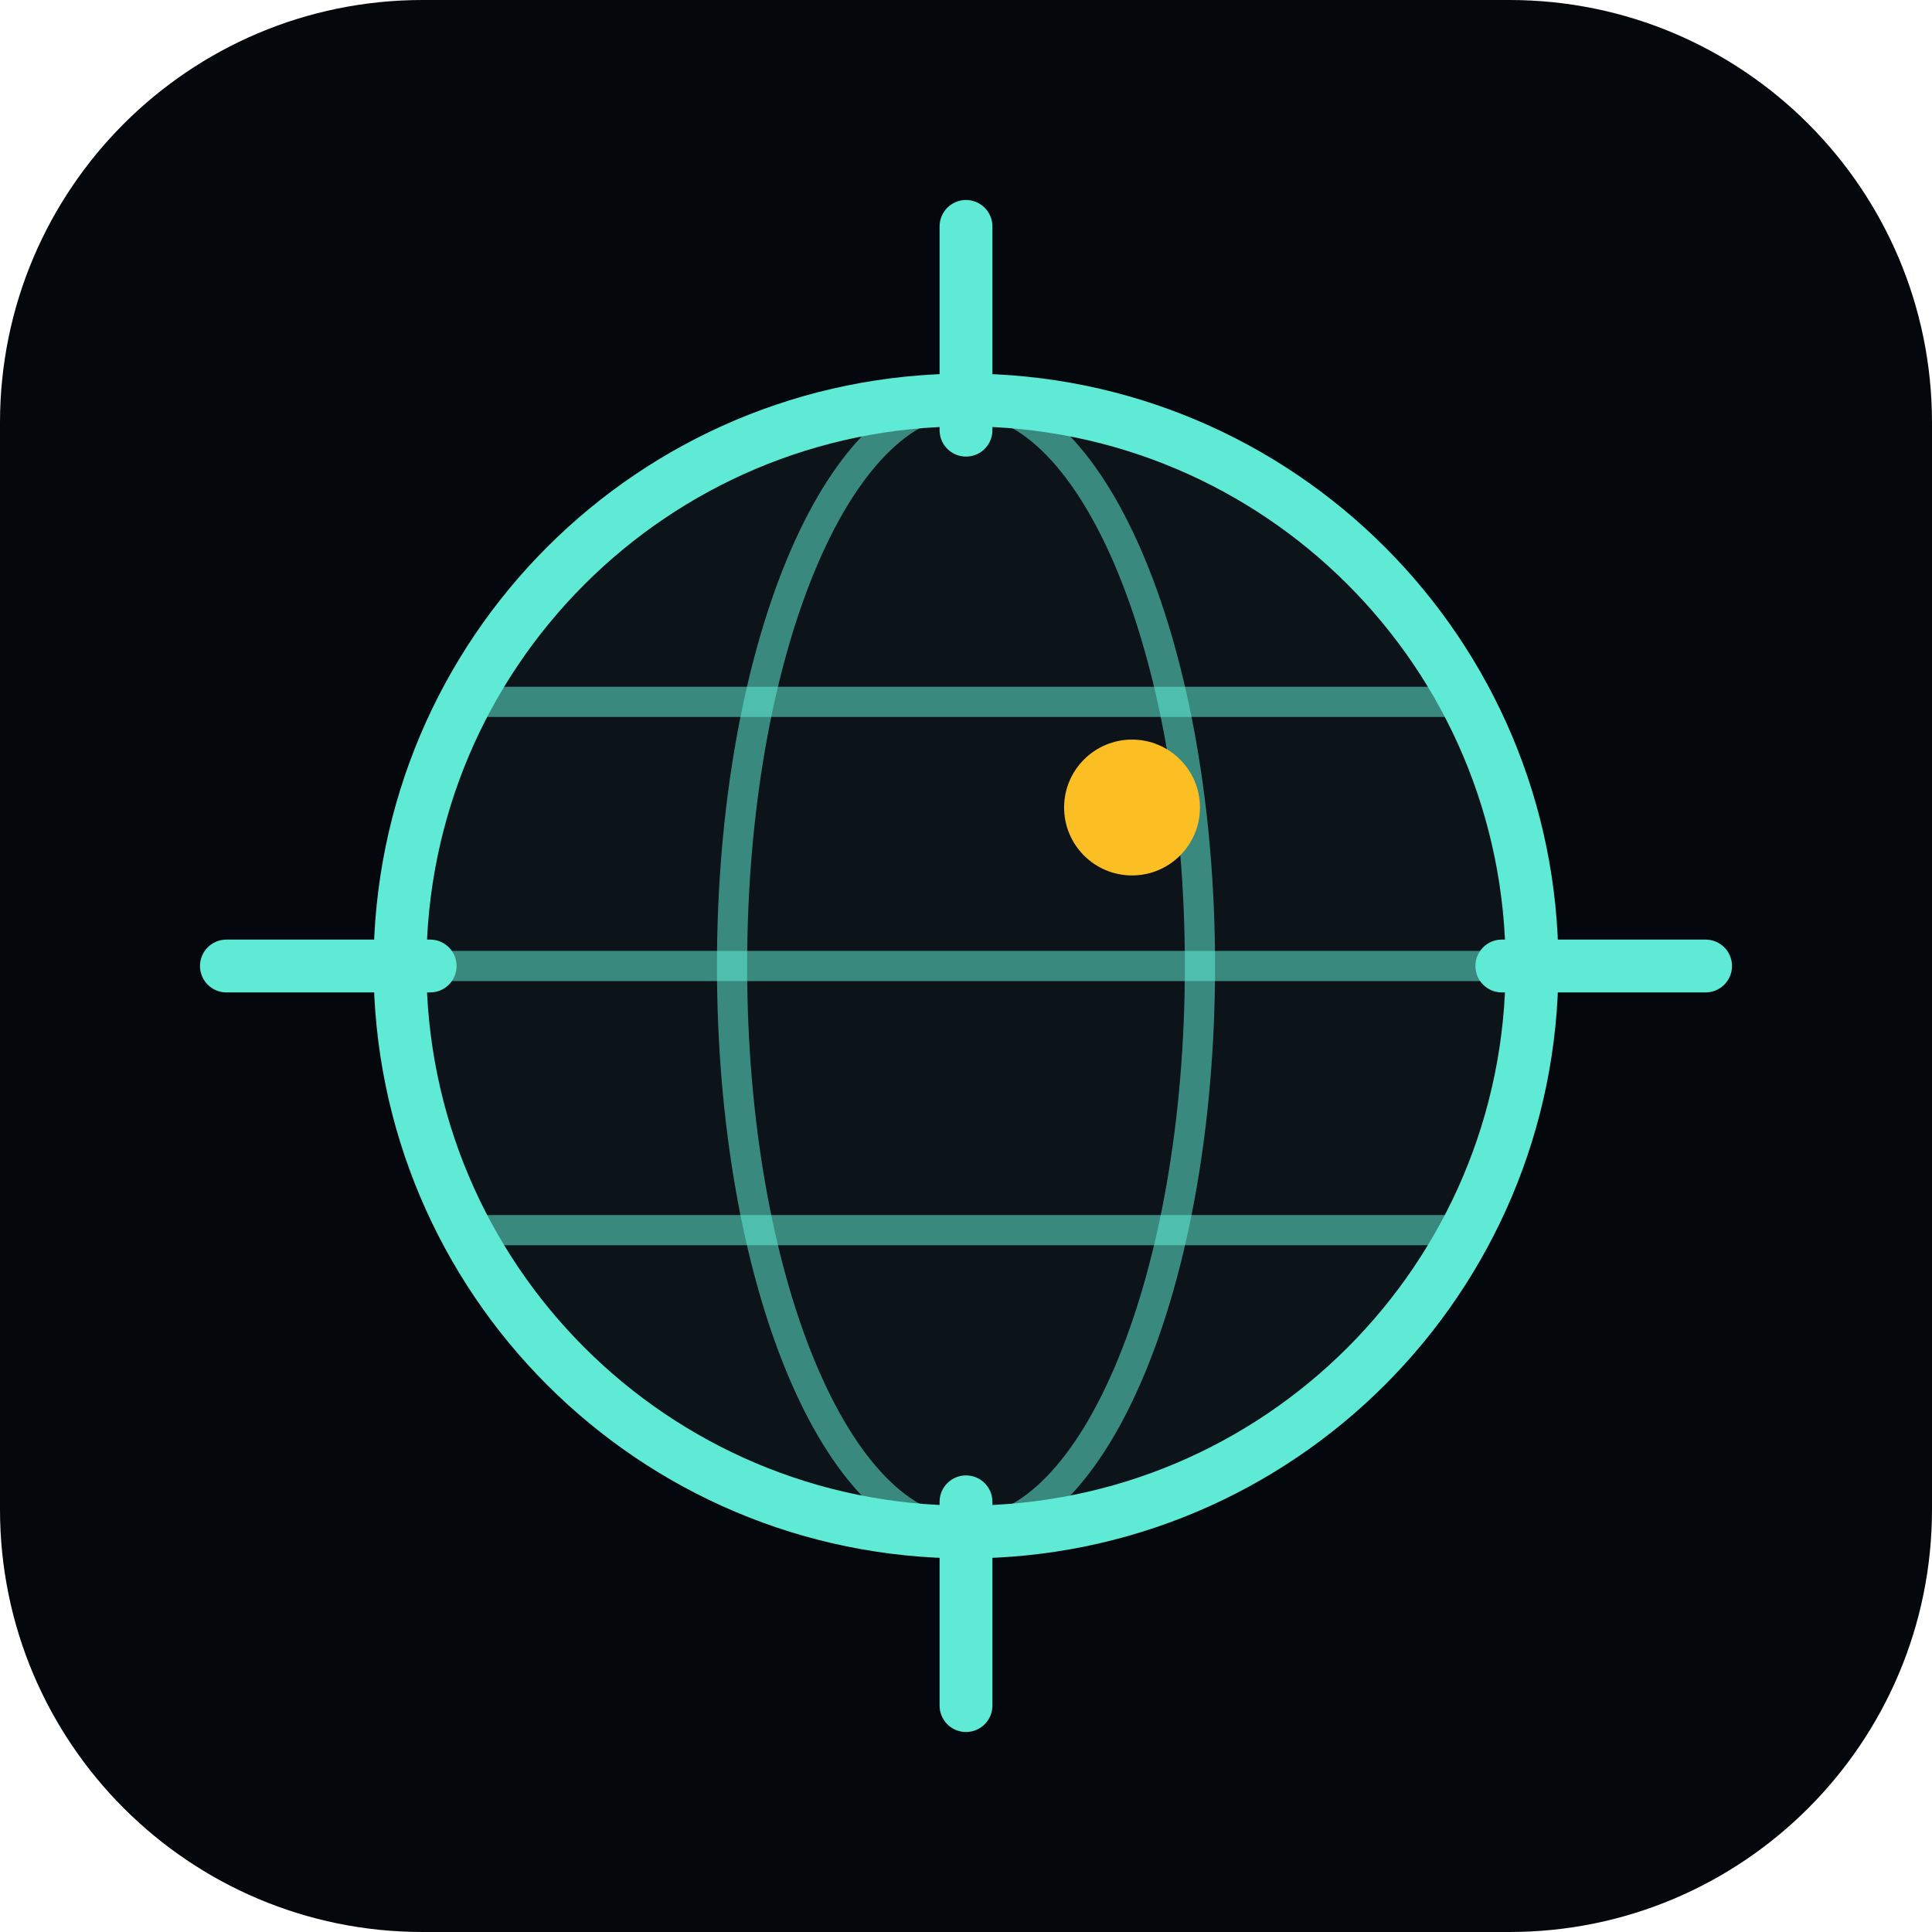
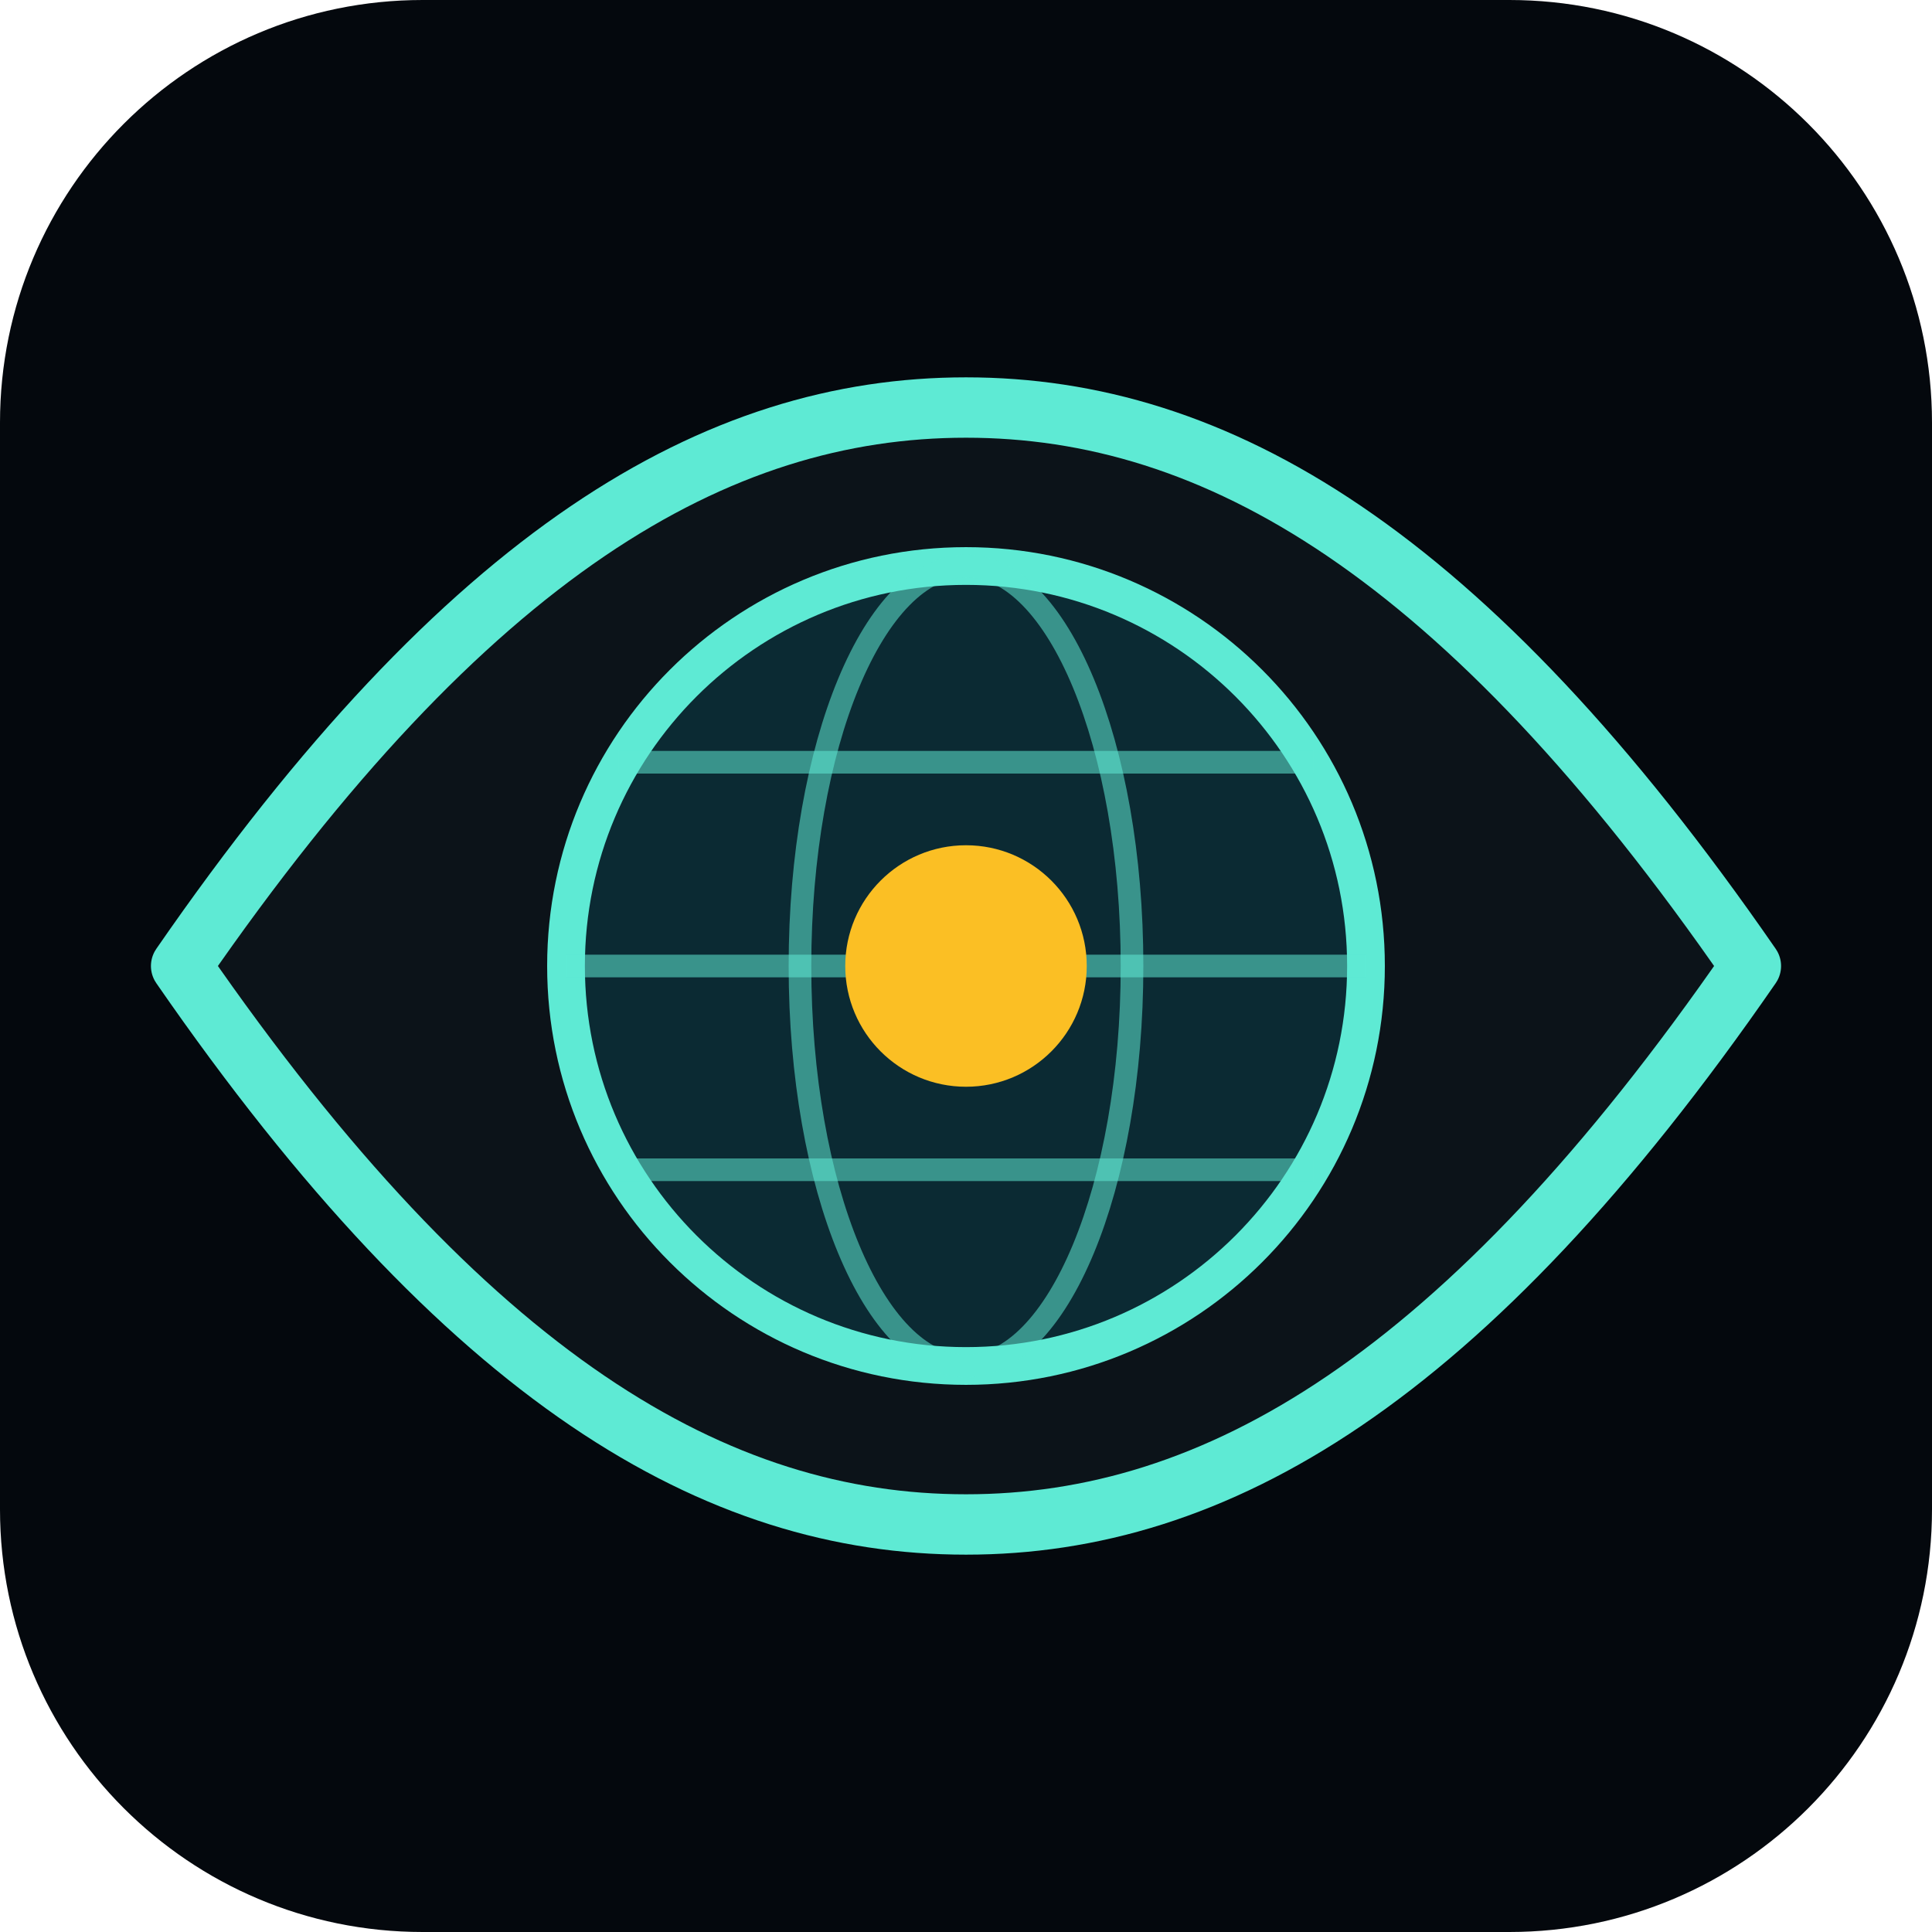
<svg xmlns="http://www.w3.org/2000/svg" viewBox="0 0 512 512">
  <rect width="512" height="512" rx="112" fill="#04080d" />
-   <circle cx="256" cy="256" r="150" fill="#0c1319" stroke="#5eead4" stroke-width="14" />
-   <ellipse cx="256" cy="256" rx="62" ry="150" fill="none" stroke="#5eead4" stroke-width="8" opacity=".55" />
-   <path d="M106 256h300M126 186h260M126 326h260" stroke="#5eead4" stroke-width="8" opacity=".55" />
-   <path d="M256 60v54M256 398v54M60 256h54M398 256h54" stroke="#5eead4" stroke-width="14" stroke-linecap="round" />
-   <circle cx="300" cy="214" r="18" fill="#fbbf24" />
+   <path d="M48 256C124 146 190 108 256 108s132 38 208 148c-76 110-142 148-208 148S124 366 48 256Z" fill="#0c1319" stroke="#5eead4" stroke-width="16" stroke-linejoin="round" />
+   <circle cx="256" cy="256" r="106" fill="#0b2a33" stroke="#5eead4" stroke-width="10" />
+   <ellipse cx="256" cy="256" rx="44" ry="106" fill="none" stroke="#5eead4" stroke-width="6" opacity=".55" />
+   <path d="M150 256h212M164 202h184M164 310h184" stroke="#5eead4" stroke-width="6" opacity=".55" />
+   <circle cx="256" cy="256" r="32" fill="#fbbf24" />
</svg>
